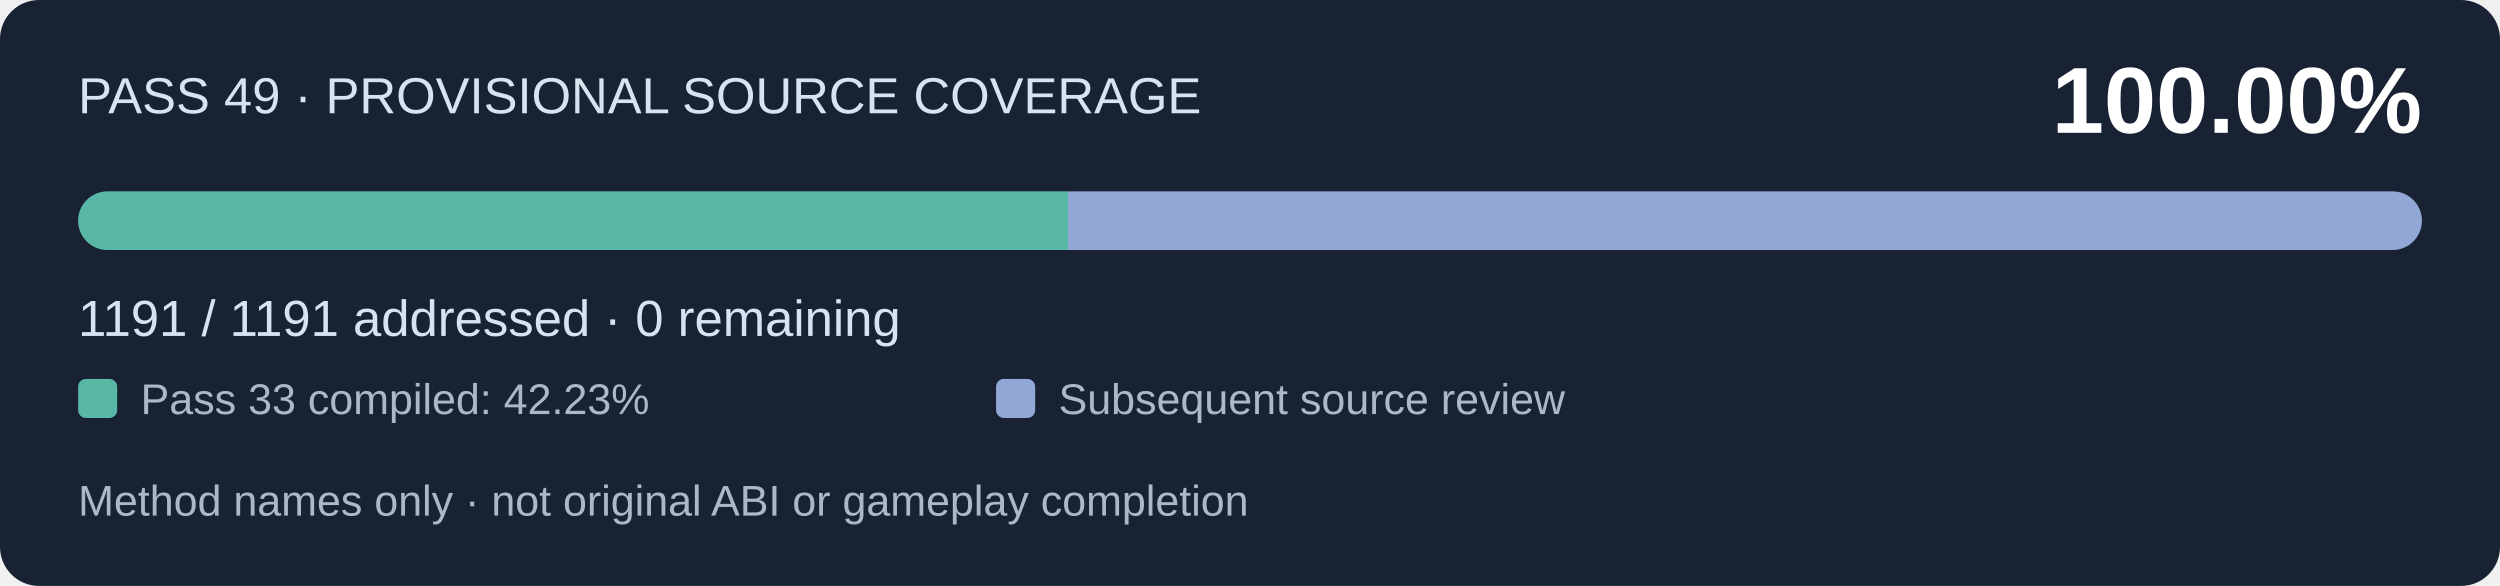
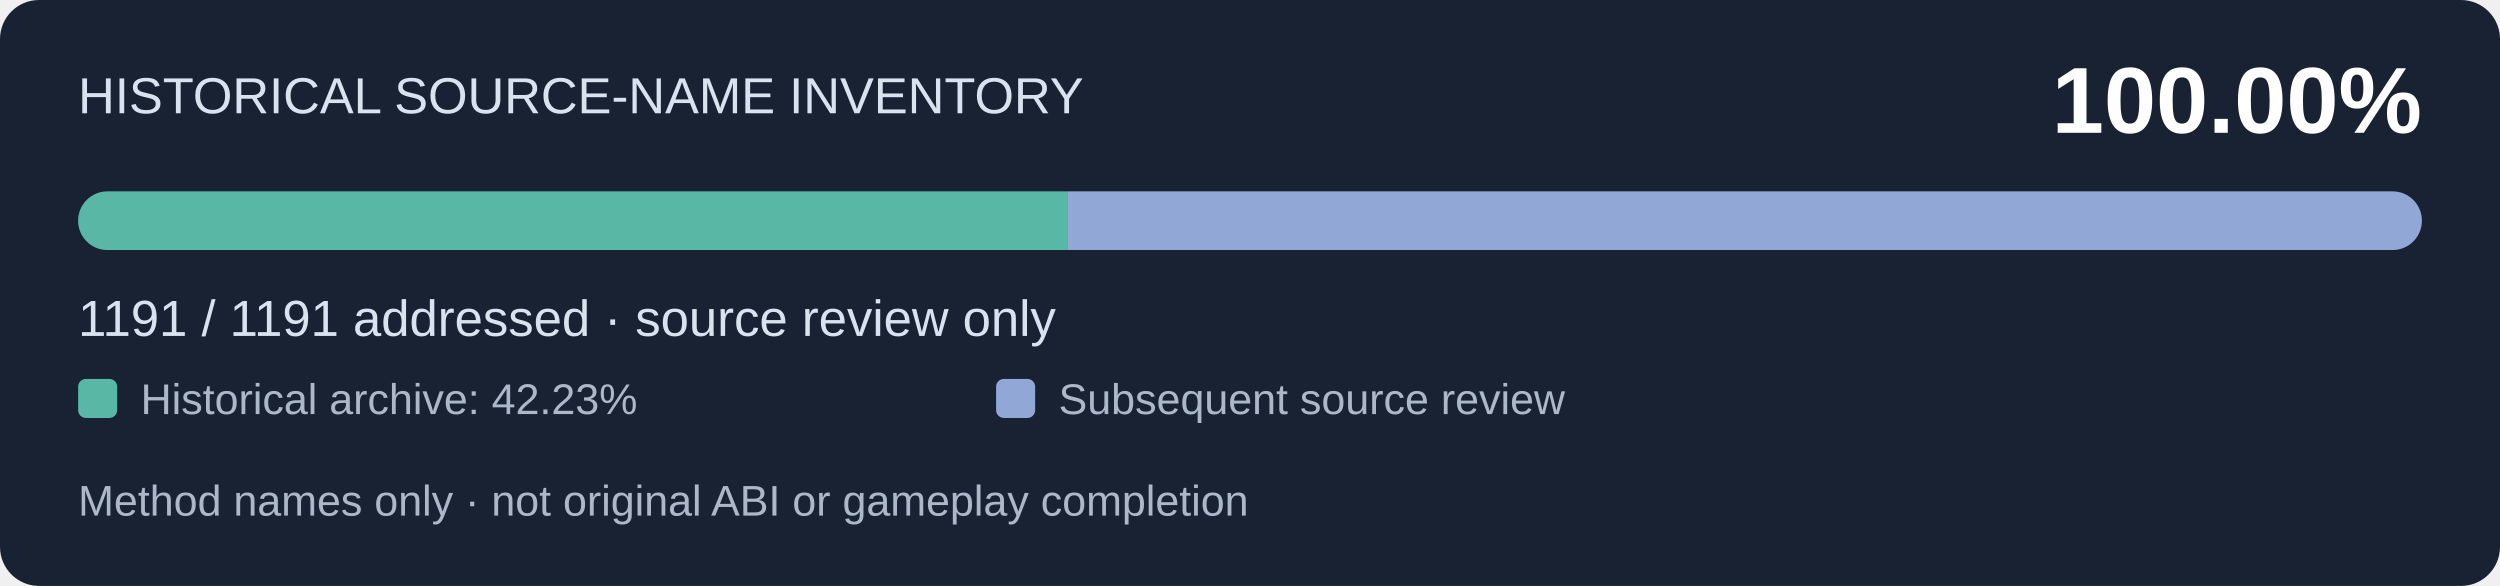
<svg xmlns="http://www.w3.org/2000/svg" width="640" height="150" viewBox="0 0 640 150" role="img" aria-labelledby="title description">
  <rect width="640" height="150" rx="10" fill="#182233" />
-   <text x="20" y="29" fill="#d8e3ef" font-family="Verdana,Arial,sans-serif" font-size="13">PASS 49 · PROVISIONAL SOURCE COVERAGE</text>
+   <text x="20" y="29" fill="#d8e3ef" font-family="Verdana,Arial,sans-serif" font-size="13">HISTORICAL SOURCE-NAME INVENTORY</text>
  <text x="620" y="34" text-anchor="end" fill="#ffffff" font-family="Verdana,Arial,sans-serif" font-size="24" font-weight="bold">100.00%</text>
  <rect x="20" y="49" width="600" height="15" rx="7.5" fill="#354357" />
  <clipPath id="bar">
    <rect x="20" y="49" width="600" height="15" rx="7.5" />
  </clipPath>
  <g clip-path="url(#bar)">
    <rect x="20" y="49" width="253.4" height="15" fill="#58b7a5" />
    <rect x="273.401" y="49" width="346.599" height="15" fill="#91a8d7" />
  </g>
-   <text x="20" y="86" fill="#d8e3ef" font-family="Verdana,Arial,sans-serif" font-size="13">1191 / 1191 addressed · 0 remaining</text>
+   <text x="20" y="86" fill="#d8e3ef" font-family="Verdana,Arial,sans-serif" font-size="13">1191 / 1191 addressed · source review only</text>
  <rect x="20" y="97" width="10" height="10" rx="2" fill="#58b7a5" />
-   <text x="36" y="106" fill="#acb8c8" font-family="Verdana,Arial,sans-serif" font-size="11">Pass 33 compiled: 42.23%</text>
+   <text x="36" y="106" fill="#acb8c8" font-family="Verdana,Arial,sans-serif" font-size="11">Historical archive: 42.23%</text>
  <rect x="255" y="97" width="10" height="10" rx="2" fill="#91a8d7" />
  <text x="271" y="106" fill="#acb8c8" font-family="Verdana,Arial,sans-serif" font-size="11">Subsequent source review</text>
  <text x="20" y="132" fill="#acb8c8" font-family="Verdana,Arial,sans-serif" font-size="11">Method names only · not original ABI or gameplay completion</text>
</svg>
